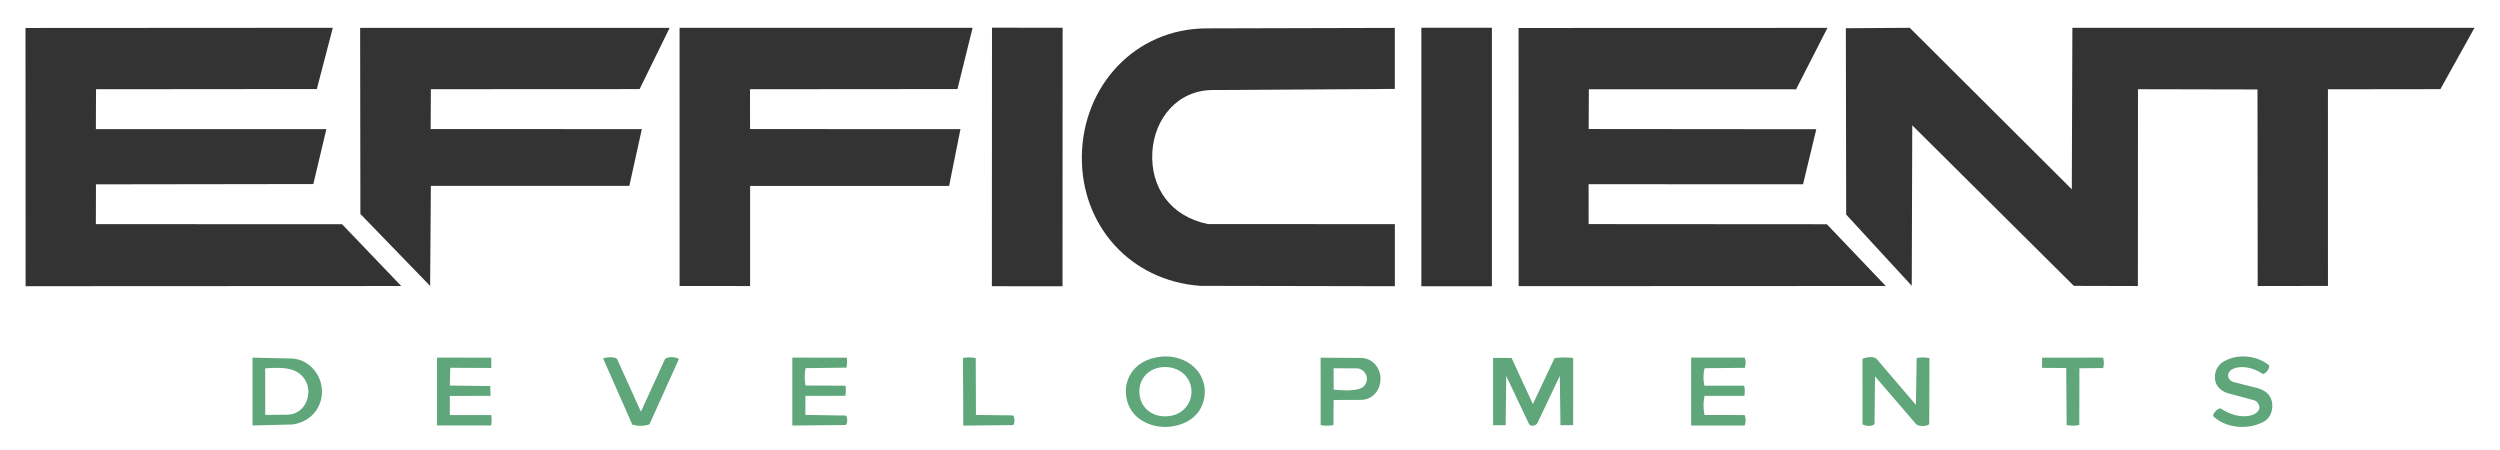
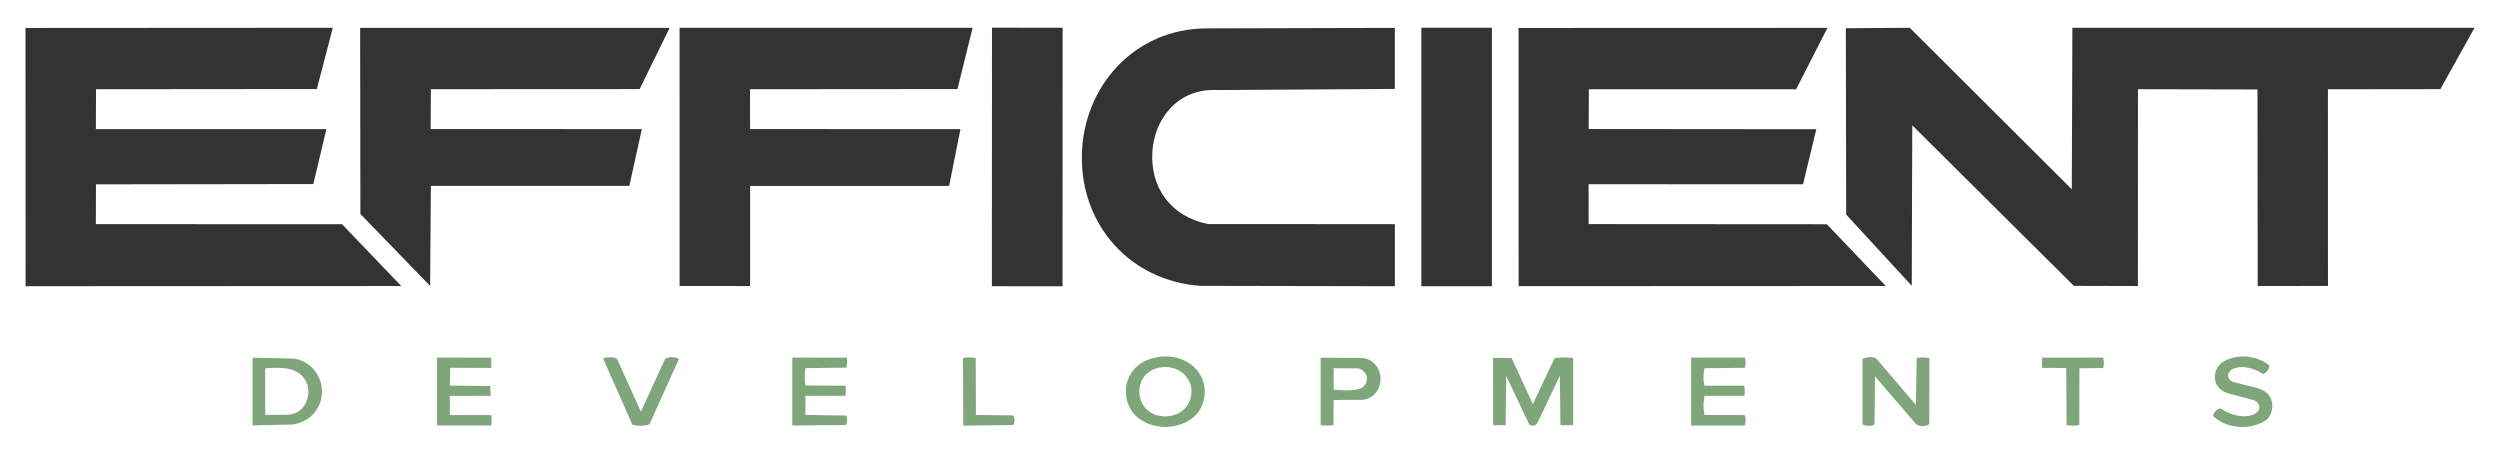
<svg xmlns="http://www.w3.org/2000/svg" preserveAspectRatio="none" overflow="visible" style="display: block;" width="300" height="53.943" viewBox="0 0 300 53.943" fill="none">
  <g id="LogoMark">
    <path id="LetterE" d="M119.04 3.323L127.516 3.326L127.502 34.351L119.025 34.347L119.04 3.323Z" fill="#333333" />
    <path id="WordEfficient" d="M270.922 34.324L270.899 10.735L256.556 10.706L256.546 34.325L248.863 34.305L229.471 15.039L229.41 34.295L221.542 25.749L221.502 3.386L229.172 3.337L248.617 22.717L248.686 3.34L296.939 3.34L292.846 10.698L279.351 10.714L279.356 34.311L270.922 34.324Z" fill="#333333" />
    <path id="WordDevelopments" d="M216.365 22.112L190.631 22.106L190.636 26.89L219.224 26.909L226.29 34.319L182.237 34.339L182.228 3.358L219.296 3.346L215.529 10.716L190.663 10.709L190.641 15.483L217.956 15.508L216.365 22.112Z" fill="#333333" />
    <path id="LetterD" d="M170.562 3.328H179.027V34.35H170.562V3.328Z" fill="#333333" />
    <path id="WordInc" d="M144.94 26.884L167.383 26.898L167.382 34.347L144.035 34.302C135.613 33.692 129.724 27.037 129.821 18.749C129.919 10.336 136.18 3.427 144.797 3.405L167.378 3.347L167.378 10.669L145.503 10.803C141.281 10.829 138.53 14.253 138.283 18.204C138.014 22.518 140.504 25.98 144.94 26.884Z" fill="#333333" />
    <path id="LogoPath" d="M37.601 22.084L11.516 22.122L11.502 26.895L41.048 26.907L48.148 34.322L3.073 34.344L3.06 3.357L39.938 3.334L38.02 10.684L11.523 10.708L11.504 15.492L39.164 15.496L37.601 22.084Z" fill="#333333" />
    <path id="LogoPath_2" d="M115.256 15.494L113.896 22.309L90.015 22.31L90.012 34.325L81.55 34.319L81.548 3.334L116.711 3.338L114.896 10.686L90 10.707L90.007 15.491L115.256 15.494Z" fill="#333333" />
    <path id="LogoPath_3" d="M77.02 15.496L75.521 22.303L51.703 22.304L51.615 34.311L43.247 25.678L43.217 3.341L80.357 3.345L76.754 10.691L51.706 10.704L51.677 15.485L77.02 15.496Z" fill="#333333" />
-     <path id="LogoPath_4" d="M187.254 51.028L187.177 45.1L184.544 50.653C184.408 50.939 184.258 51.024 184.058 51.069C183.808 51.125 183.573 51.079 183.449 50.815L180.751 45.121L180.675 51.029L179.172 51.02L179.169 42.944L181.39 42.959L183.943 48.49L186.55 42.976C187.295 42.859 187.973 42.875 188.781 42.956L188.779 51.026L187.254 51.028Z" fill="#5FA67A" />
-     <path id="LogoPath_5" d="M231.51 50.904C231.164 51.196 230.191 51.197 229.92 50.883L225.003 45.167L224.943 50.848C224.845 51.19 223.831 51.177 223.502 50.91L223.497 43.053C223.951 42.859 224.879 42.704 225.222 43.105L229.908 48.585L230.001 42.958C230.542 42.87 230.969 42.858 231.533 42.981L231.51 50.904Z" fill="#5FA67A" />
-     <path id="LogoPath_6" d="M58.87 47.504L53.98 47.511L53.979 49.804L58.946 49.809C59.008 50.252 59.01 50.602 58.945 51.055L52.444 51.06L52.442 42.914L58.952 42.918L58.957 44.157L54.03 44.135L53.983 46.264L58.828 46.325L58.87 47.504Z" fill="#5FA67A" />
-     <path id="LogoPath_7" d="M101.448 47.497L96.651 47.508L96.644 49.789L101.456 49.864C101.738 49.868 101.734 50.997 101.452 51L95.076 51.065V42.914L101.615 42.919C101.655 43.38 101.661 43.678 101.579 44.116L96.668 44.179C96.529 44.895 96.528 45.525 96.669 46.259L101.454 46.285C101.498 46.597 101.533 46.859 101.448 47.497Z" fill="#5FA67A" />
-     <path id="LogoPath_8" d="M209.33 47.503L204.543 47.508C204.383 48.3 204.381 48.992 204.542 49.801L209.366 49.805C209.512 50.231 209.517 50.62 209.366 51.06H202.934L202.937 42.91L209.365 42.912C209.527 43.361 209.51 43.759 209.37 44.141L204.549 44.185C204.384 44.904 204.372 45.523 204.524 46.281L209.295 46.28C209.369 46.622 209.414 46.858 209.33 47.503Z" fill="#5FA67A" />
-     <path id="LogoPath_9" d="M271.62 50.619C269.734 51.606 267.183 51.41 265.624 49.98C265.376 49.752 266.211 48.832 266.53 49.043C268.86 50.581 271.104 49.913 271.128 48.897C271.137 48.559 270.866 48.13 270.44 48.016L267.442 47.214C266.539 46.972 265.897 46.334 265.808 45.574C265.705 44.704 266.015 43.85 266.88 43.358C268.458 42.46 270.697 42.59 272.231 43.783C272.538 44.021 271.873 44.935 271.528 44.871C269.623 43.564 267.359 43.954 267.373 45.08C267.377 45.383 267.631 45.746 268.034 45.848L270.867 46.566C271.813 46.806 272.499 47.397 272.643 48.269C272.77 49.033 272.585 50.114 271.62 50.619Z" fill="#5FA67A" />
-     <path id="LogoPath_10" d="M79.8 43.093C80.121 42.751 81.126 42.802 81.466 43.094L77.93 50.923C77.243 51.149 76.575 51.149 75.88 50.959L72.373 43.014C72.89 42.819 73.812 42.799 74.048 43.087L76.909 49.401L79.8 43.093Z" fill="#5FA67A" />
-     <path id="LogoPath_11" d="M249.515 50.989C249.088 51.103 248.61 51.105 247.998 51.011L247.946 44.163L245.046 44.145L245.054 42.92L252.368 42.914C252.504 43.364 252.492 43.751 252.377 44.166L249.529 44.192L249.515 50.989Z" fill="#5FA67A" />
-     <path id="LogoPath_12" d="M121.506 49.847C121.799 49.851 121.813 50.94 121.555 51.011L115.595 51.075L115.558 42.958C116.024 42.876 116.459 42.843 117.088 42.967L117.114 49.791L121.506 49.847Z" fill="#5FA67A" />
-     <path id="LogoPath_13" d="M34.421 49.765L31.831 49.789L31.825 44.199C32.78 44.135 33.745 44.082 34.709 44.28C36.145 44.576 37.054 45.781 37.004 47.092C36.951 48.463 36.059 49.749 34.421 49.765ZM34.939 43.019L30.299 42.919L30.303 51.053L35.103 50.939C37.337 50.627 38.696 48.865 38.636 46.869C38.576 44.913 37.043 43.065 34.939 43.019Z" fill="#5FA67A" />
-     <path id="LogoPath_14" d="M163.118 46.663C162.054 46.951 161.039 46.831 160.042 46.76L160.032 44.193L162.809 44.203C163.43 44.205 163.861 44.687 163.992 45.16C164.137 45.685 163.887 46.454 163.118 46.663ZM163.294 42.954L158.476 42.923L158.477 51.018C159.035 51.105 159.464 51.095 160.012 51.019L160.035 47.999L163.301 47.986C164.802 47.979 165.714 46.702 165.659 45.339C165.61 44.128 164.714 42.963 163.294 42.954Z" fill="#5FA67A" />
-     <path id="LogoPath_15" d="M140.005 49.958C137.985 50.048 136.673 48.651 136.725 46.869C136.776 45.126 138.202 43.922 140.081 44.051C141.69 44.161 142.92 45.344 142.976 46.867C143.036 48.491 141.851 49.876 140.005 49.958ZM142.432 43.426C140.935 42.58 139.058 42.58 137.485 43.289C136.061 43.931 135.199 45.277 135.112 46.642C135.022 48.08 135.577 49.478 136.828 50.33C138.366 51.378 140.431 51.522 142.201 50.711C143.784 49.987 144.532 48.582 144.574 47.114C144.617 45.617 143.846 44.225 142.432 43.426Z" fill="#5FA67A" />
+     <path id="LogoPath_4" d="M187.254 51.028L187.177 45.1L184.544 50.653C184.408 50.939 184.258 51.024 184.058 51.069C183.808 51.125 183.573 51.079 183.449 50.815L180.751 45.121L180.675 51.029L179.172 51.02L179.169 42.944L181.39 42.959L183.943 48.49L186.55 42.976C187.295 42.859 187.973 42.875 188.781 42.956L188.779 51.026L187.254 51.028Z" fill="#7FA67A" />
+     <path id="LogoPath_5" d="M231.51 50.904C231.164 51.196 230.191 51.197 229.92 50.883L225.003 45.167L224.943 50.848C224.845 51.19 223.831 51.177 223.502 50.91L223.497 43.053C223.951 42.859 224.879 42.704 225.222 43.105L229.908 48.585L230.001 42.958C230.542 42.87 230.969 42.858 231.533 42.981L231.51 50.904Z" fill="#7FA67A" />
+     <path id="LogoPath_6" d="M58.87 47.504L53.98 47.511L53.979 49.804L58.946 49.809C59.008 50.252 59.01 50.602 58.945 51.055L52.444 51.06L52.442 42.914L58.952 42.918L58.957 44.157L54.03 44.135L53.983 46.264L58.828 46.325L58.87 47.504Z" fill="#7FA67A" />
+     <path id="LogoPath_7" d="M101.448 47.497L96.651 47.508L96.644 49.789L101.456 49.864C101.738 49.868 101.734 50.997 101.452 51L95.076 51.065V42.914L101.615 42.919C101.655 43.38 101.661 43.678 101.579 44.116L96.668 44.179C96.529 44.895 96.528 45.525 96.669 46.259L101.454 46.285C101.498 46.597 101.533 46.859 101.448 47.497Z" fill="#7FA67A" />
+     <path id="LogoPath_8" d="M209.33 47.503L204.543 47.508C204.383 48.3 204.381 48.992 204.542 49.801L209.366 49.805C209.512 50.231 209.517 50.62 209.366 51.06H202.934L202.937 42.91L209.365 42.912C209.527 43.361 209.51 43.759 209.37 44.141L204.549 44.185C204.384 44.904 204.372 45.523 204.524 46.281L209.295 46.28C209.369 46.622 209.414 46.858 209.33 47.503Z" fill="#7FA67A" />
+     <path id="LogoPath_9" d="M271.62 50.619C269.734 51.606 267.183 51.41 265.624 49.98C265.376 49.752 266.211 48.832 266.53 49.043C268.86 50.581 271.104 49.913 271.128 48.897C271.137 48.559 270.866 48.13 270.44 48.016L267.442 47.214C266.539 46.972 265.897 46.334 265.808 45.574C265.705 44.704 266.015 43.85 266.88 43.358C268.458 42.46 270.697 42.59 272.231 43.783C272.538 44.021 271.873 44.935 271.528 44.871C269.623 43.564 267.359 43.954 267.373 45.08C267.377 45.383 267.631 45.746 268.034 45.848L270.867 46.566C271.813 46.806 272.499 47.397 272.643 48.269C272.77 49.033 272.585 50.114 271.62 50.619Z" fill="#7FA67A" />
+     <path id="LogoPath_10" d="M79.8 43.093C80.121 42.751 81.126 42.802 81.466 43.094L77.93 50.923C77.243 51.149 76.575 51.149 75.88 50.959L72.373 43.014C72.89 42.819 73.812 42.799 74.048 43.087L76.909 49.401L79.8 43.093Z" fill="#7FA67A" />
+     <path id="LogoPath_11" d="M249.515 50.989C249.088 51.103 248.61 51.105 247.998 51.011L247.946 44.163L245.046 44.145L245.054 42.92L252.368 42.914C252.504 43.364 252.492 43.751 252.377 44.166L249.529 44.192L249.515 50.989Z" fill="#7FA67A" />
+     <path id="LogoPath_12" d="M121.506 49.847C121.799 49.851 121.813 50.94 121.555 51.011L115.595 51.075L115.558 42.958C116.024 42.876 116.459 42.843 117.088 42.967L117.114 49.791L121.506 49.847Z" fill="#7FA67A" />
+     <path id="LogoPath_13" d="M34.421 49.765L31.831 49.789L31.825 44.199C32.78 44.135 33.745 44.082 34.709 44.28C36.145 44.576 37.054 45.781 37.004 47.092C36.951 48.463 36.059 49.749 34.421 49.765ZM34.939 43.019L30.299 42.919L30.303 51.053L35.103 50.939C37.337 50.627 38.696 48.865 38.636 46.869C38.576 44.913 37.043 43.065 34.939 43.019Z" fill="#7FA67A" />
+     <path id="LogoPath_14" d="M163.118 46.663C162.054 46.951 161.039 46.831 160.042 46.76L160.032 44.193L162.809 44.203C163.43 44.205 163.861 44.687 163.992 45.16C164.137 45.685 163.887 46.454 163.118 46.663ZM163.294 42.954L158.476 42.923L158.477 51.018C159.035 51.105 159.464 51.095 160.012 51.019L160.035 47.999L163.301 47.986C164.802 47.979 165.714 46.702 165.659 45.339C165.61 44.128 164.714 42.963 163.294 42.954Z" fill="#7FA67A" />
+     <path id="LogoPath_15" d="M140.005 49.958C137.985 50.048 136.673 48.651 136.725 46.869C136.776 45.126 138.202 43.922 140.081 44.051C141.69 44.161 142.92 45.344 142.976 46.867C143.036 48.491 141.851 49.876 140.005 49.958ZM142.432 43.426C140.935 42.58 139.058 42.58 137.485 43.289C136.061 43.931 135.199 45.277 135.112 46.642C135.022 48.08 135.577 49.478 136.828 50.33C138.366 51.378 140.431 51.522 142.201 50.711C143.784 49.987 144.532 48.582 144.574 47.114C144.617 45.617 143.846 44.225 142.432 43.426Z" fill="#7FA67A" />
  </g>
</svg>
